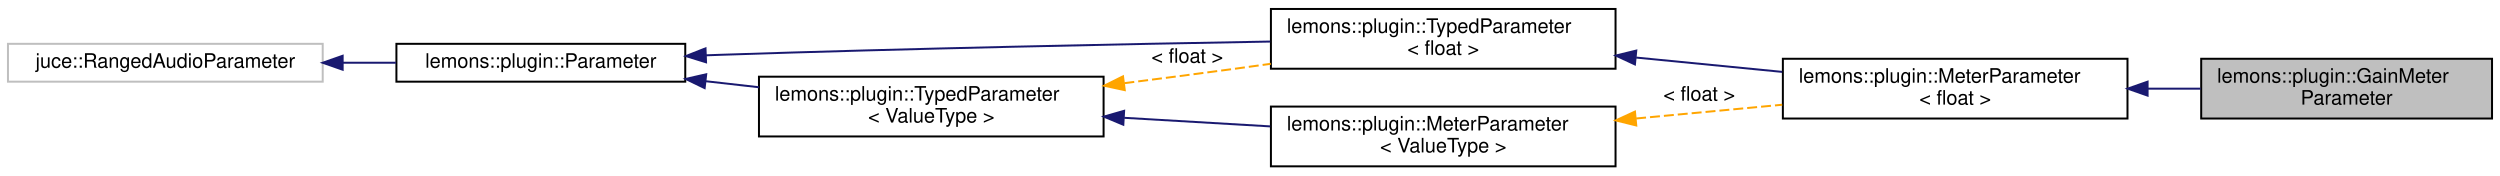
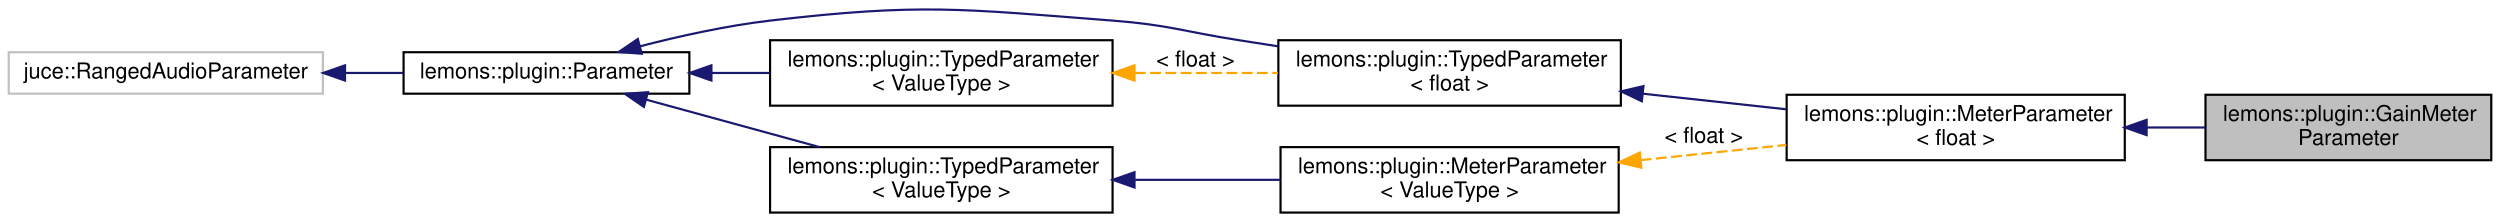
- <svg xmlns="http://www.w3.org/2000/svg" xmlns:xlink="http://www.w3.org/1999/xlink" width="1255pt" height="88pt" viewBox="0.00 0.00 1255.00 88.00">
-   <g id="graph0" class="graph" transform="scale(1 1) rotate(0) translate(4 84)">
+ <svg xmlns="http://www.w3.org/2000/svg" xmlns:xlink="http://www.w3.org/1999/xlink" width="1146pt" height="102pt" viewBox="0.00 0.00 1146.00 101.88">
+   <g id="graph0" class="graph" transform="scale(1 1) rotate(0) translate(4 97.88)">
    <g id="node1" class="node">
      <g id="a_node1">
-         <a xlink:title=" ">
-           <polygon fill="#bfbfbf" stroke="black" points="1101,-24.5 1101,-54.5 1247,-54.5 1247,-24.5 1101,-24.5" />
-           <text text-anchor="start" x="1109" y="-42.5" font-family="Helvetica,sans-Serif" font-size="10.00">lemons::plugin::GainMeter</text>
-           <text text-anchor="middle" x="1174" y="-31.5" font-family="Helvetica,sans-Serif" font-size="10.00">Parameter</text>
+         <a xlink:title="A parameter that represents a meter displaying values in decibels.">
+           <polygon fill="#bfbfbf" stroke="black" points="1007,-24.5 1007,-54.5 1138,-54.5 1138,-24.5 1007,-24.5" />
+           <text text-anchor="start" x="1015" y="-42.5" font-family="Helvetica,sans-Serif" font-size="10.00">lemons::plugin::GainMeter</text>
+           <text text-anchor="middle" x="1072.5" y="-31.5" font-family="Helvetica,sans-Serif" font-size="10.00">Parameter</text>
        </a>
      </g>
    </g>
    <g id="node2" class="node">
      <g id="a_node2">
        <a xlink:href="structlemons_1_1plugin_1_1_meter_parameter.html" target="_top" xlink:title=" ">
-           <polygon fill="none" stroke="black" points="891,-24.5 891,-54.5 1064,-54.5 1064,-24.5 891,-24.5" />
-           <text text-anchor="start" x="899" y="-42.5" font-family="Helvetica,sans-Serif" font-size="10.00">lemons::plugin::MeterParameter</text>
-           <text text-anchor="middle" x="977.5" y="-31.5" font-family="Helvetica,sans-Serif" font-size="10.00">&lt; float &gt;</text>
+           <polygon fill="none" stroke="black" points="815,-24.5 815,-54.5 970,-54.5 970,-24.5 815,-24.5" />
+           <text text-anchor="start" x="823" y="-42.5" font-family="Helvetica,sans-Serif" font-size="10.00">lemons::plugin::MeterParameter</text>
+           <text text-anchor="middle" x="892.5" y="-31.5" font-family="Helvetica,sans-Serif" font-size="10.00">&lt; float &gt;</text>
        </a>
      </g>
    </g>
    <g id="edge1" class="edge">
-       <path fill="none" stroke="midnightblue" d="M1074.17,-39.5C1083.11,-39.5 1092.07,-39.5 1100.74,-39.5" />
-       <polygon fill="midnightblue" stroke="midnightblue" points="1074.09,-36 1064.09,-39.5 1074.09,-43 1074.09,-36" />
+       <path fill="none" stroke="midnightblue" d="M980.12,-39.5C989.1,-39.5 998.11,-39.5 1006.78,-39.5" />
+       <polygon fill="midnightblue" stroke="midnightblue" points="980.02,-36 970.02,-39.5 980.02,-43 980.02,-36" />
    </g>
    <g id="node3" class="node">
      <g id="a_node3">
        <a xlink:href="classlemons_1_1plugin_1_1_typed_parameter.html" target="_top" xlink:title=" ">
-           <polygon fill="none" stroke="black" points="634,-49.5 634,-79.5 807,-79.5 807,-49.5 634,-49.5" />
-           <text text-anchor="start" x="642" y="-67.5" font-family="Helvetica,sans-Serif" font-size="10.00">lemons::plugin::TypedParameter</text>
-           <text text-anchor="middle" x="720.5" y="-56.5" font-family="Helvetica,sans-Serif" font-size="10.00">&lt; float &gt;</text>
+           <polygon fill="none" stroke="black" points="582,-49.5 582,-79.5 739,-79.5 739,-49.5 582,-49.5" />
+           <text text-anchor="start" x="590" y="-67.5" font-family="Helvetica,sans-Serif" font-size="10.00">lemons::plugin::TypedParameter</text>
+           <text text-anchor="middle" x="660.5" y="-56.5" font-family="Helvetica,sans-Serif" font-size="10.00">&lt; float &gt;</text>
        </a>
      </g>
    </g>
    <g id="edge2" class="edge">
-       <path fill="none" stroke="midnightblue" d="M817.33,-55.1C841.42,-52.74 867.11,-50.22 890.67,-47.91" />
-       <polygon fill="midnightblue" stroke="midnightblue" points="816.73,-51.65 807.12,-56.11 817.41,-58.61 816.73,-51.65" />
+       <path fill="none" stroke="midnightblue" d="M749.18,-54.97C770.74,-52.63 793.67,-50.13 814.68,-47.85" />
+       <polygon fill="midnightblue" stroke="midnightblue" points="748.61,-51.51 739.05,-56.07 749.37,-58.47 748.61,-51.51" />
    </g>
    <g id="node4" class="node">
      <g id="a_node4">
-         <a xlink:href="classlemons_1_1plugin_1_1_parameter.html" target="_top" xlink:title=" ">
-           <polygon fill="none" stroke="black" points="195,-43 195,-62 340,-62 340,-43 195,-43" />
-           <text text-anchor="middle" x="267.5" y="-50" font-family="Helvetica,sans-Serif" font-size="10.00">lemons::plugin::Parameter</text>
+         <a xlink:href="classlemons_1_1plugin_1_1_parameter.html" target="_top" xlink:title="A plugin parameter class.">
+           <polygon fill="none" stroke="black" points="181,-55 181,-74 312,-74 312,-55 181,-55" />
+           <text text-anchor="middle" x="246.5" y="-62" font-family="Helvetica,sans-Serif" font-size="10.00">lemons::plugin::Parameter</text>
        </a>
      </g>
    </g>
    <g id="edge3" class="edge">
-       <path fill="none" stroke="midnightblue" d="M350.35,-56.23C352.93,-56.33 355.48,-56.42 358,-56.5 452.27,-59.65 560.41,-61.86 633.66,-63.14" />
-       <polygon fill="midnightblue" stroke="midnightblue" points="350.43,-52.73 340.3,-55.85 350.16,-59.73 350.43,-52.73" />
+       <path fill="none" stroke="midnightblue" d="M289.32,-76.7C307.49,-81.39 329.12,-86.18 349,-88.5 418.31,-96.58 436.43,-93.87 506,-88.5 532.01,-86.49 538.23,-83.52 564,-79.5 569.8,-78.59 575.81,-77.66 581.84,-76.71" />
+       <polygon fill="midnightblue" stroke="midnightblue" points="290.18,-73.3 279.61,-74.11 288.38,-80.07 290.18,-73.3" />
    </g>
    <g id="node6" class="node">
      <g id="a_node6">
-         <a xlink:href="classlemons_1_1plugin_1_1_typed_parameter.html" target="_top" xlink:title=" ">
-           <polygon fill="none" stroke="black" points="377,-15.5 377,-45.5 550,-45.5 550,-15.5 377,-15.5" />
-           <text text-anchor="start" x="385" y="-33.5" font-family="Helvetica,sans-Serif" font-size="10.00">lemons::plugin::TypedParameter</text>
-           <text text-anchor="middle" x="463.5" y="-22.5" font-family="Helvetica,sans-Serif" font-size="10.00">&lt; ValueType &gt;</text>
+         <a xlink:href="classlemons_1_1plugin_1_1_typed_parameter.html" target="_top" xlink:title="A parameter that can be stored as a type other than a float, but still inherits from my Parameter bas...">
+           <polygon fill="none" stroke="black" points="349,-49.5 349,-79.5 506,-79.5 506,-49.5 349,-49.5" />
+           <text text-anchor="start" x="357" y="-67.5" font-family="Helvetica,sans-Serif" font-size="10.00">lemons::plugin::TypedParameter</text>
+           <text text-anchor="middle" x="427.5" y="-56.5" font-family="Helvetica,sans-Serif" font-size="10.00">&lt; ValueType &gt;</text>
        </a>
      </g>
    </g>
    <g id="edge6" class="edge">
-       <path fill="none" stroke="midnightblue" d="M350.41,-43.21C359.2,-42.21 368.16,-41.2 376.99,-40.2" />
-       <polygon fill="midnightblue" stroke="midnightblue" points="349.73,-39.77 340.19,-44.37 350.52,-46.72 349.73,-39.77" />
+       <path fill="none" stroke="midnightblue" d="M322.31,-64.5C331.08,-64.5 340.04,-64.5 348.85,-64.5" />
+       <polygon fill="midnightblue" stroke="midnightblue" points="322.12,-61 312.12,-64.5 322.12,-68 322.12,-61" />
+     </g>
+     <g id="node8" class="node">
+       <g id="a_node8">
+         <a xlink:href="classlemons_1_1plugin_1_1_typed_parameter.html" target="_top" xlink:title="A parameter that can be stored as a type other than a float, but still inherits from my Parameter bas...">
+           <polygon fill="none" stroke="black" points="349,-0.5 349,-30.5 506,-30.5 506,-0.5 349,-0.5" />
+           <text text-anchor="start" x="357" y="-18.5" font-family="Helvetica,sans-Serif" font-size="10.00">lemons::plugin::TypedParameter</text>
+           <text text-anchor="middle" x="427.5" y="-7.5" font-family="Helvetica,sans-Serif" font-size="10.00">&lt; ValueType &gt;</text>
+         </a>
+       </g>
+     </g>
+     <g id="edge9" class="edge">
+       <path fill="none" stroke="midnightblue" d="M292.35,-52.22C316.37,-45.65 346.17,-37.49 371.57,-30.54" />
+       <polygon fill="midnightblue" stroke="midnightblue" points="291.16,-48.92 282.44,-54.94 293.01,-55.67 291.16,-48.92" />
    </g>
    <g id="node5" class="node">
      <g id="a_node5">
        <a xlink:title=" ">
-           <polygon fill="none" stroke="#bfbfbf" points="0,-43 0,-62 158,-62 158,-43 0,-43" />
-           <text text-anchor="middle" x="79" y="-50" font-family="Helvetica,sans-Serif" font-size="10.00">juce::RangedAudioParameter</text>
+           <polygon fill="none" stroke="#bfbfbf" points="0,-55 0,-74 144,-74 144,-55 0,-55" />
+           <text text-anchor="middle" x="72" y="-62" font-family="Helvetica,sans-Serif" font-size="10.00">juce::RangedAudioParameter</text>
        </a>
      </g>
    </g>
    <g id="edge4" class="edge">
-       <path fill="none" stroke="midnightblue" d="M168.06,-52.5C177.01,-52.5 186.01,-52.5 194.75,-52.5" />
-       <polygon fill="midnightblue" stroke="midnightblue" points="168.01,-49 158.01,-52.5 168.01,-56 168.01,-49" />
+       <path fill="none" stroke="midnightblue" d="M154.2,-64.5C163.15,-64.5 172.16,-64.5 180.86,-64.5" />
+       <polygon fill="midnightblue" stroke="midnightblue" points="154.16,-61 144.16,-64.5 154.16,-68 154.16,-61" />
    </g>
    <g id="edge5" class="edge">
-       <path fill="none" stroke="orange" stroke-dasharray="5,2" d="M560.43,-42.25C578.88,-44.59 598.05,-47.07 616,-49.5 621.85,-50.29 627.88,-51.12 633.95,-51.97" />
-       <polygon fill="orange" stroke="orange" points="560.63,-38.75 550.27,-40.97 559.75,-45.69 560.63,-38.75" />
-       <text text-anchor="middle" x="592" y="-52.5" font-family="Helvetica,sans-Serif" font-size="10.00"> &lt; float &gt;</text>
+       <path fill="none" stroke="orange" stroke-dasharray="5,2" d="M516.19,-64.5C537.75,-64.5 560.69,-64.5 581.75,-64.5" />
+       <polygon fill="orange" stroke="orange" points="516.06,-61 506.06,-64.5 516.06,-68 516.06,-61" />
+       <text text-anchor="middle" x="544" y="-67.5" font-family="Helvetica,sans-Serif" font-size="10.00"> &lt; float &gt;</text>
    </g>
    <g id="node7" class="node">
      <g id="a_node7">
-         <a xlink:href="structlemons_1_1plugin_1_1_meter_parameter.html" target="_top" xlink:title=" ">
-           <polygon fill="none" stroke="black" points="634,-0.5 634,-30.5 807,-30.5 807,-0.5 634,-0.5" />
-           <text text-anchor="start" x="642" y="-18.5" font-family="Helvetica,sans-Serif" font-size="10.00">lemons::plugin::MeterParameter</text>
-           <text text-anchor="middle" x="720.5" y="-7.5" font-family="Helvetica,sans-Serif" font-size="10.00">&lt; ValueType &gt;</text>
+         <a xlink:href="structlemons_1_1plugin_1_1_meter_parameter.html" target="_top" xlink:title="A parameter that represents a general kind of meter, used for reporting things like level or gain red...">
+           <polygon fill="none" stroke="black" points="583,-0.5 583,-30.5 738,-30.5 738,-0.5 583,-0.5" />
+           <text text-anchor="start" x="591" y="-18.5" font-family="Helvetica,sans-Serif" font-size="10.00">lemons::plugin::MeterParameter</text>
+           <text text-anchor="middle" x="660.5" y="-7.5" font-family="Helvetica,sans-Serif" font-size="10.00">&lt; ValueType &gt;</text>
        </a>
      </g>
    </g>
+     <g id="edge7" class="edge">
+       <path fill="none" stroke="orange" stroke-dasharray="5,2" d="M748.06,-24.53C770.01,-26.82 793.43,-29.27 814.86,-31.5" />
+       <polygon fill="orange" stroke="orange" points="748.4,-21.05 738.09,-23.49 747.67,-28.01 748.4,-21.05" />
+       <text text-anchor="middle" x="777" y="-32.5" font-family="Helvetica,sans-Serif" font-size="10.00"> &lt; float &gt;</text>
+     </g>
    <g id="edge8" class="edge">
-       <path fill="none" stroke="midnightblue" d="M560.33,-24.86C584.42,-23.45 610.11,-21.93 633.67,-20.55" />
-       <polygon fill="midnightblue" stroke="midnightblue" points="559.9,-21.38 550.12,-25.46 560.31,-28.37 559.9,-21.38" />
-     </g>
-     <g id="edge7" class="edge">
-       <path fill="none" stroke="orange" stroke-dasharray="5,2" d="M817.33,-24.52C841.42,-26.79 867.11,-29.2 890.67,-31.42" />
-       <polygon fill="orange" stroke="orange" points="817.4,-21.01 807.12,-23.56 816.75,-27.98 817.4,-21.01" />
-       <text text-anchor="middle" x="849" y="-33.5" font-family="Helvetica,sans-Serif" font-size="10.00"> &lt; float &gt;</text>
+       <path fill="none" stroke="midnightblue" d="M516.36,-15.5C538.27,-15.5 561.6,-15.5 582.93,-15.5" />
+       <polygon fill="midnightblue" stroke="midnightblue" points="516.06,-12 506.06,-15.5 516.06,-19 516.06,-12" />
    </g>
  </g>
</svg>
